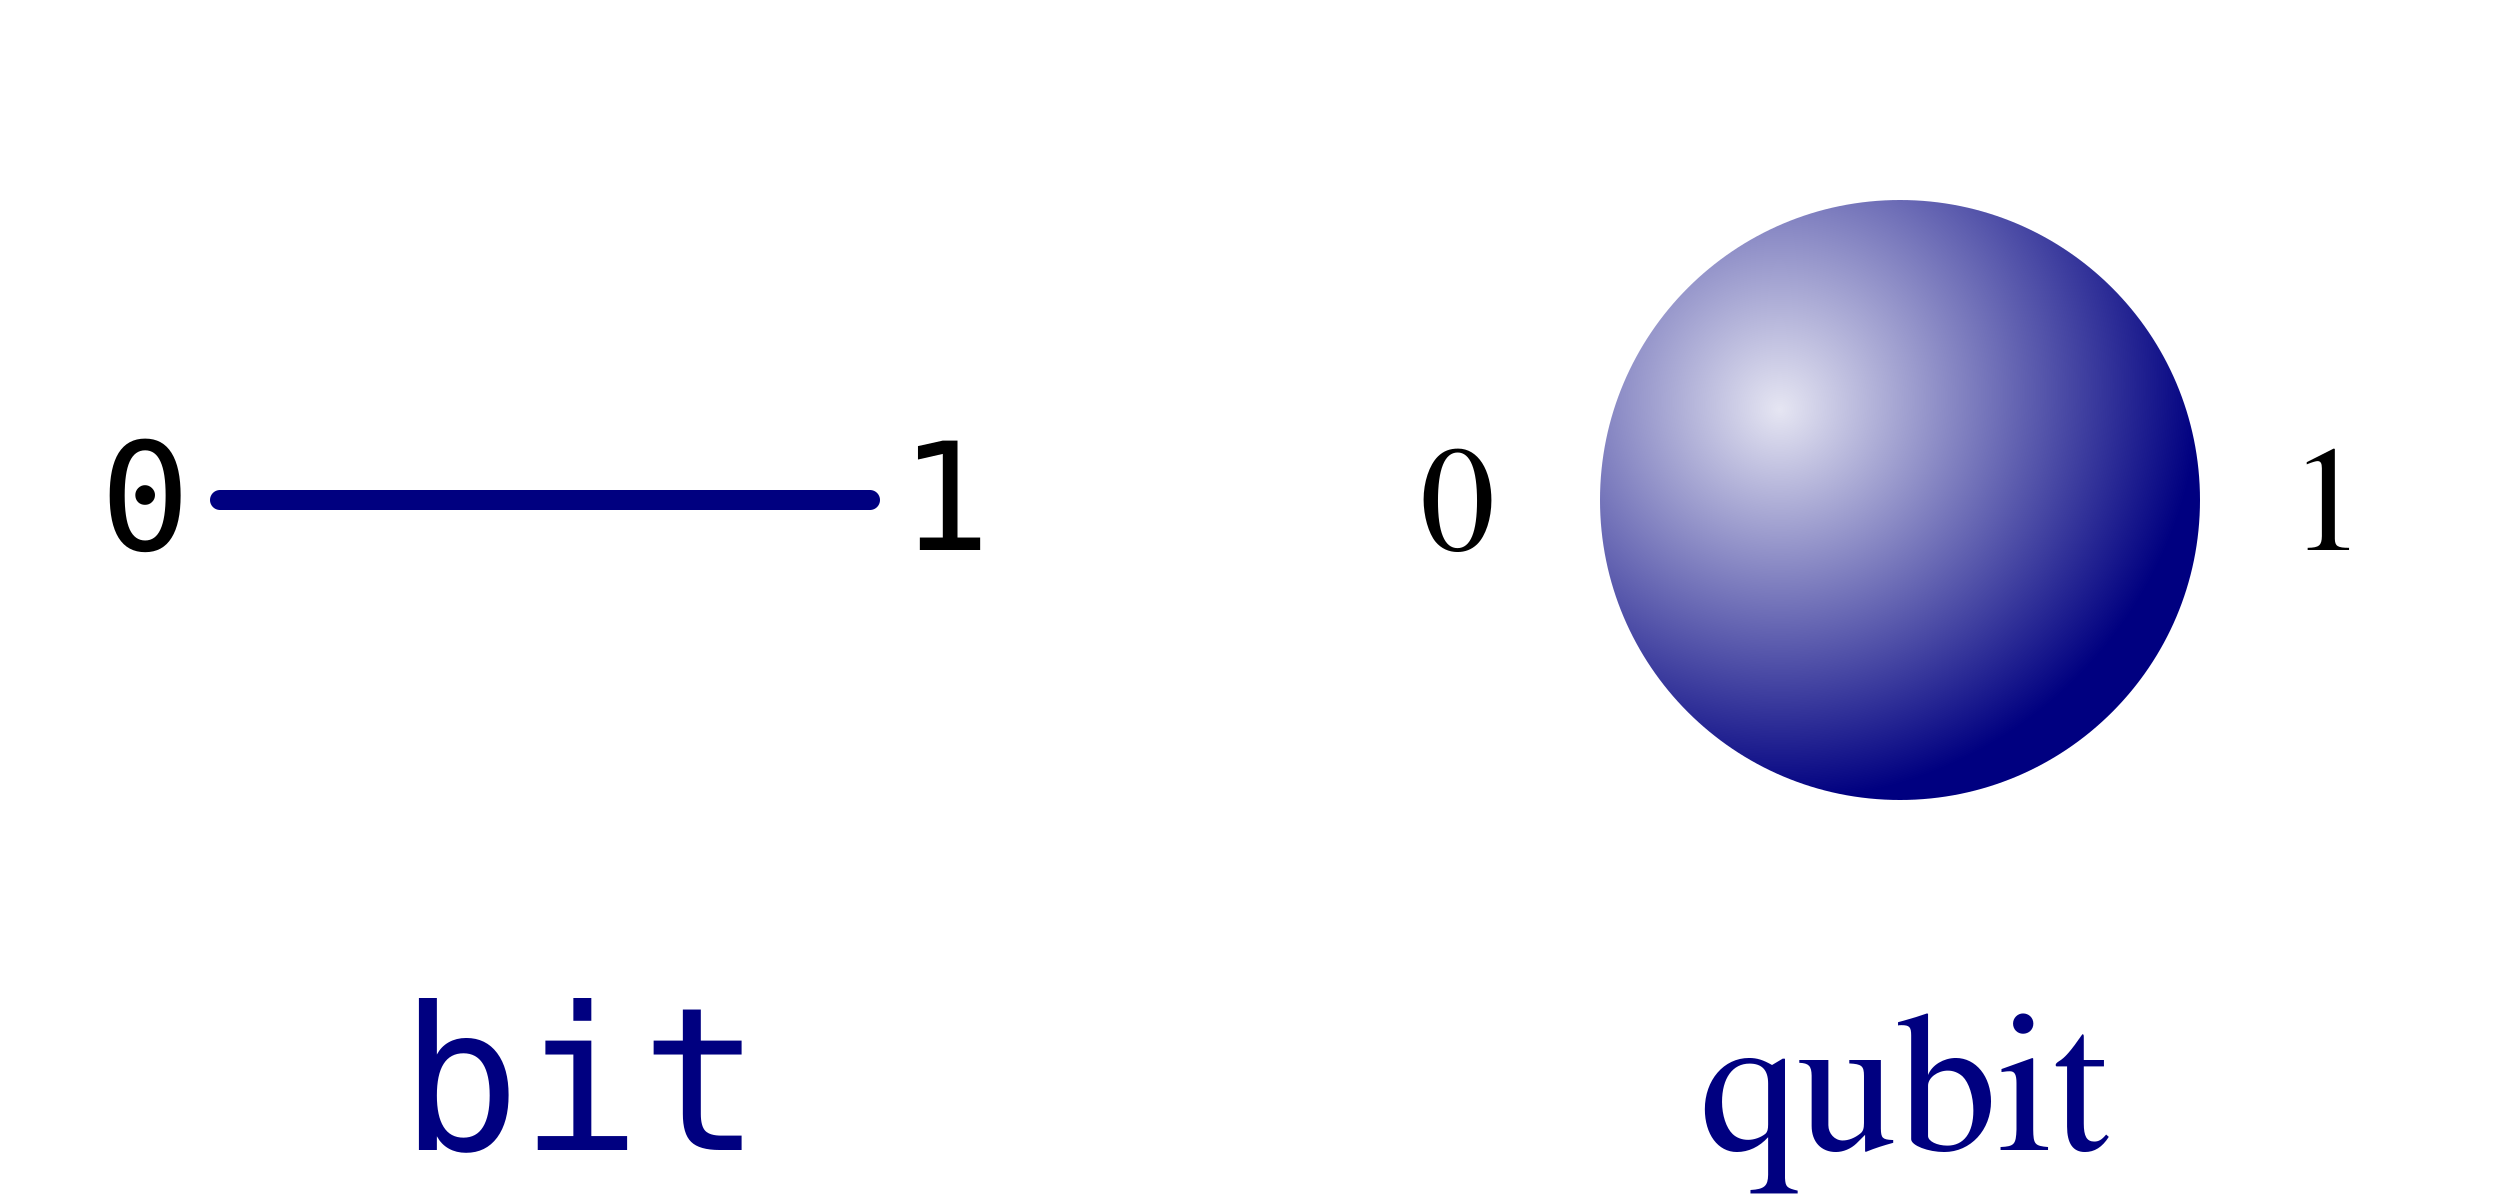
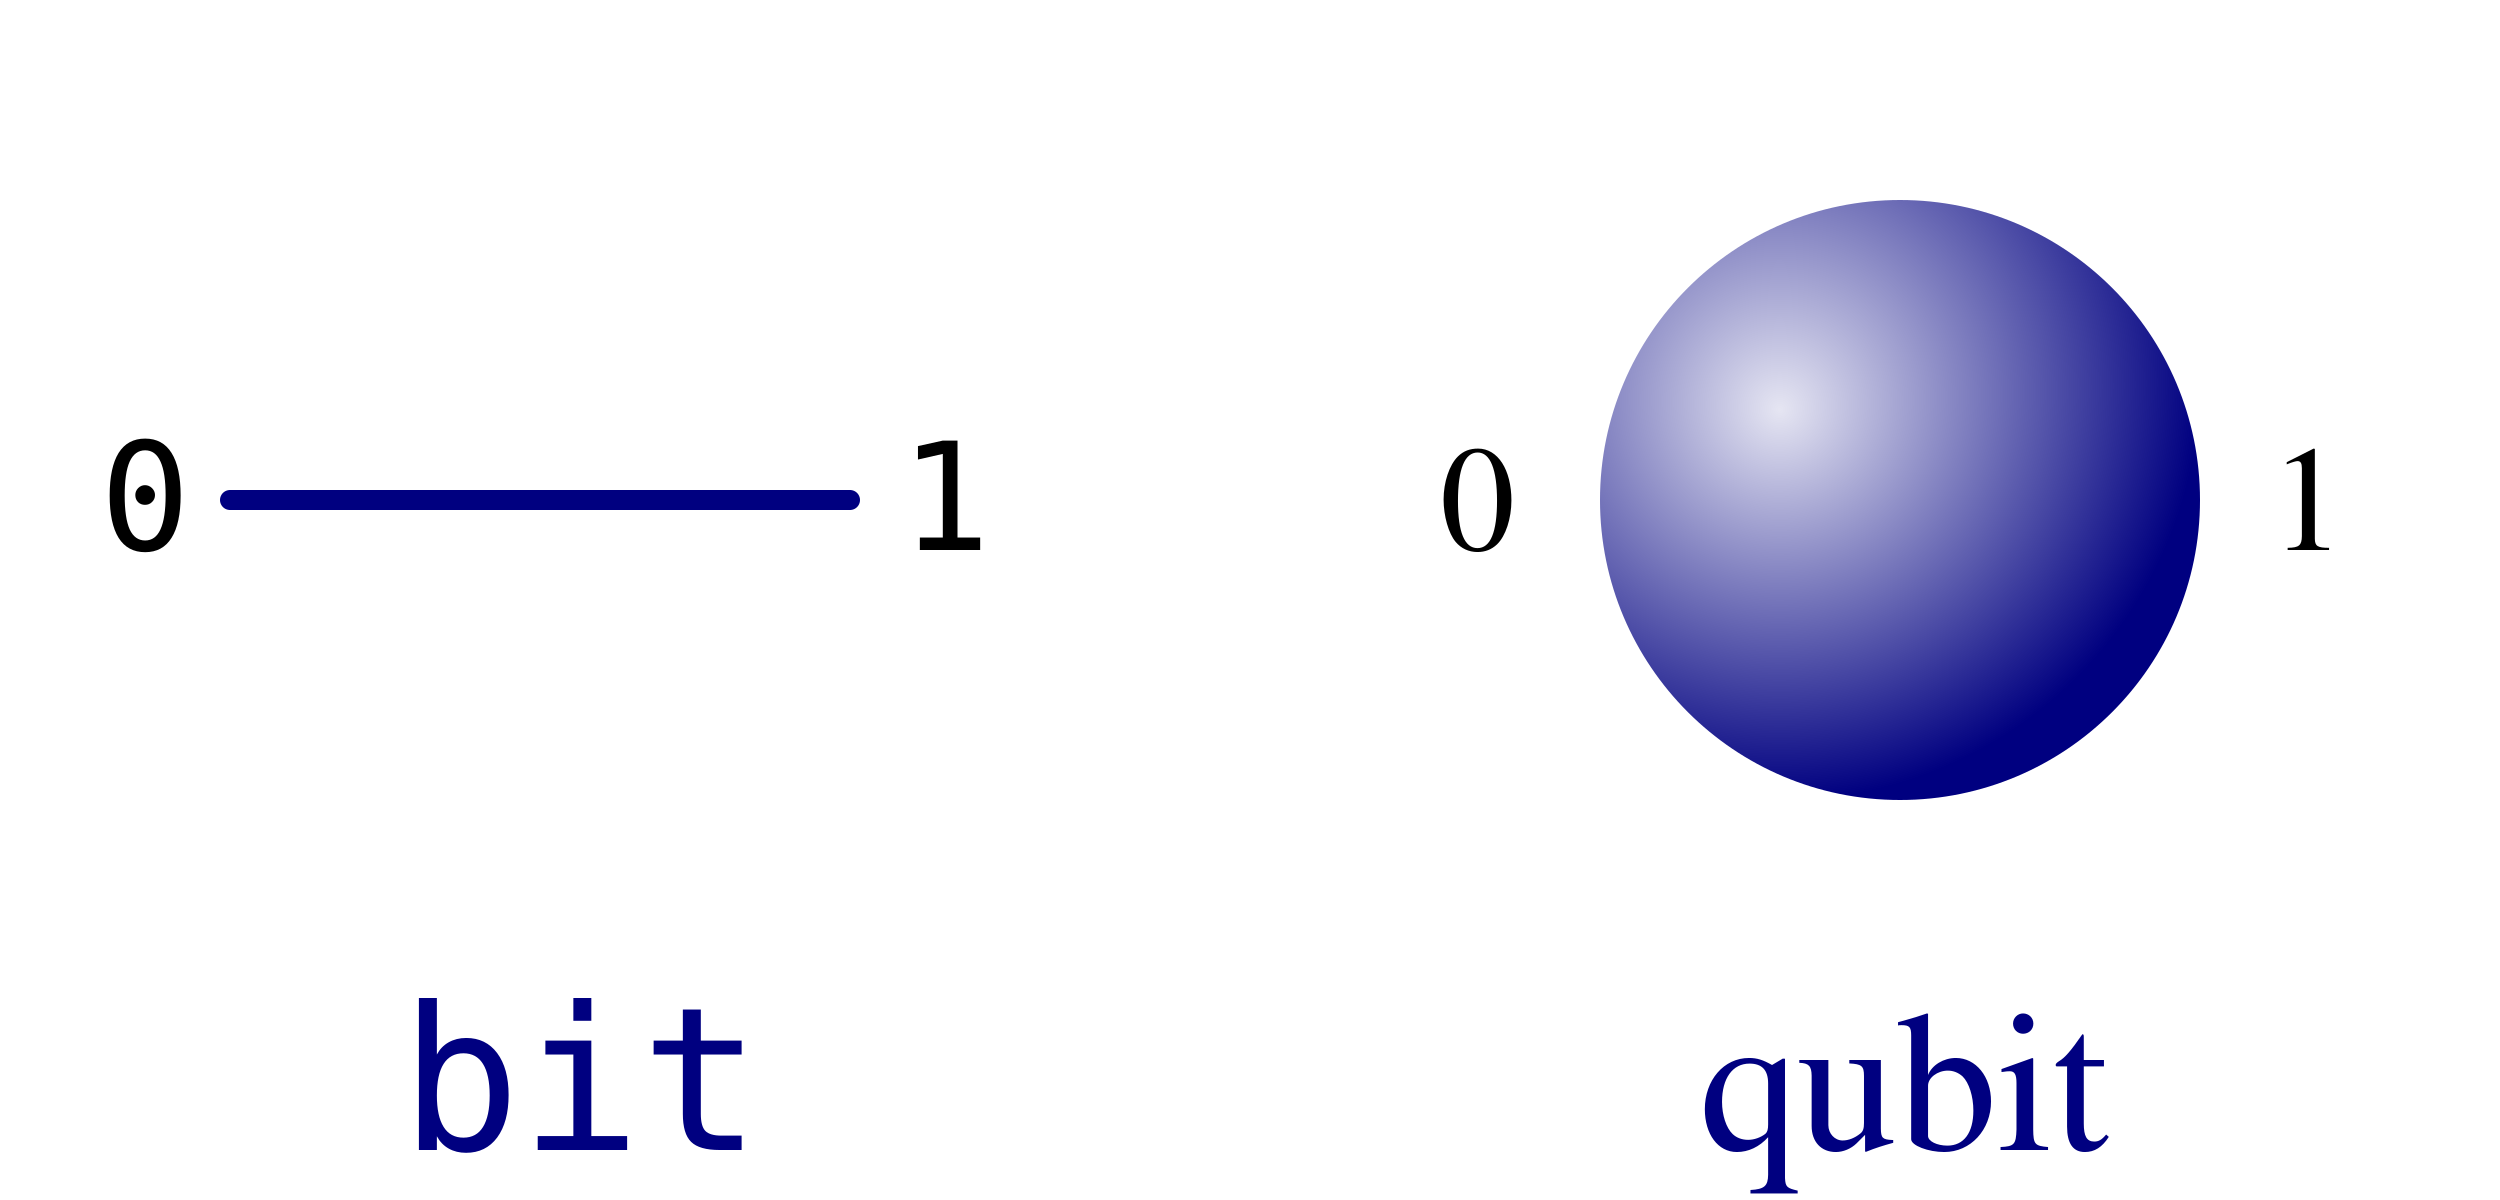
<svg xmlns="http://www.w3.org/2000/svg" viewBox="0 0 250 120">
  <defs>
    <radialGradient id="rgrad" cx="30%" cy="30%" r="70%" fx="30%" fy="35%">
      <stop offset="0%" style="stop-color:rgb(0,0,128); stop-opacity:0.10" />
      <stop offset="100%" style="stop-color:rgb(0,0,128); stop-opacity:1" />
    </radialGradient>
  </defs>
  <text x="10" y="55" font-family="Inconsolata, monospace" font-size="15">0</text>
  <text x="90" y="55" font-family="Inconsolata, monospace" font-size="15">1</text>
-   <line x1="22" y1="50" x2="87" y2="50" stroke-width="2" stroke="rgb(0,0,128)" stroke-linecap="round" />
+   <line x1="23" y1="50" x2="85" y2="50" stroke-width="2" stroke="rgb(0,0,128)" stroke-linecap="round" />
  <text x="40" y="115" font-family="Inconsolata, monospace" font-size="20" fill="rgb(0,0,128)">bit</text>
  <text x="170" y="115" font-family="Times, serif" font-size="20" fill="rgb(0,0,128)">qubit</text>
  <circle cx="190" cy="50" r="30" fill="url(#rgrad)" />
-   <text x="142" y="55" font-family="Times, serif" font-size="15">0</text>
-   <text x="229" y="55" font-family="Times, serif" font-size="15">1</text>
+   <text x="144" y="55" font-family="Times, serif" font-size="15">0</text>
+   <text x="227" y="55" font-family="Times, serif" font-size="15">1</text>
</svg>
